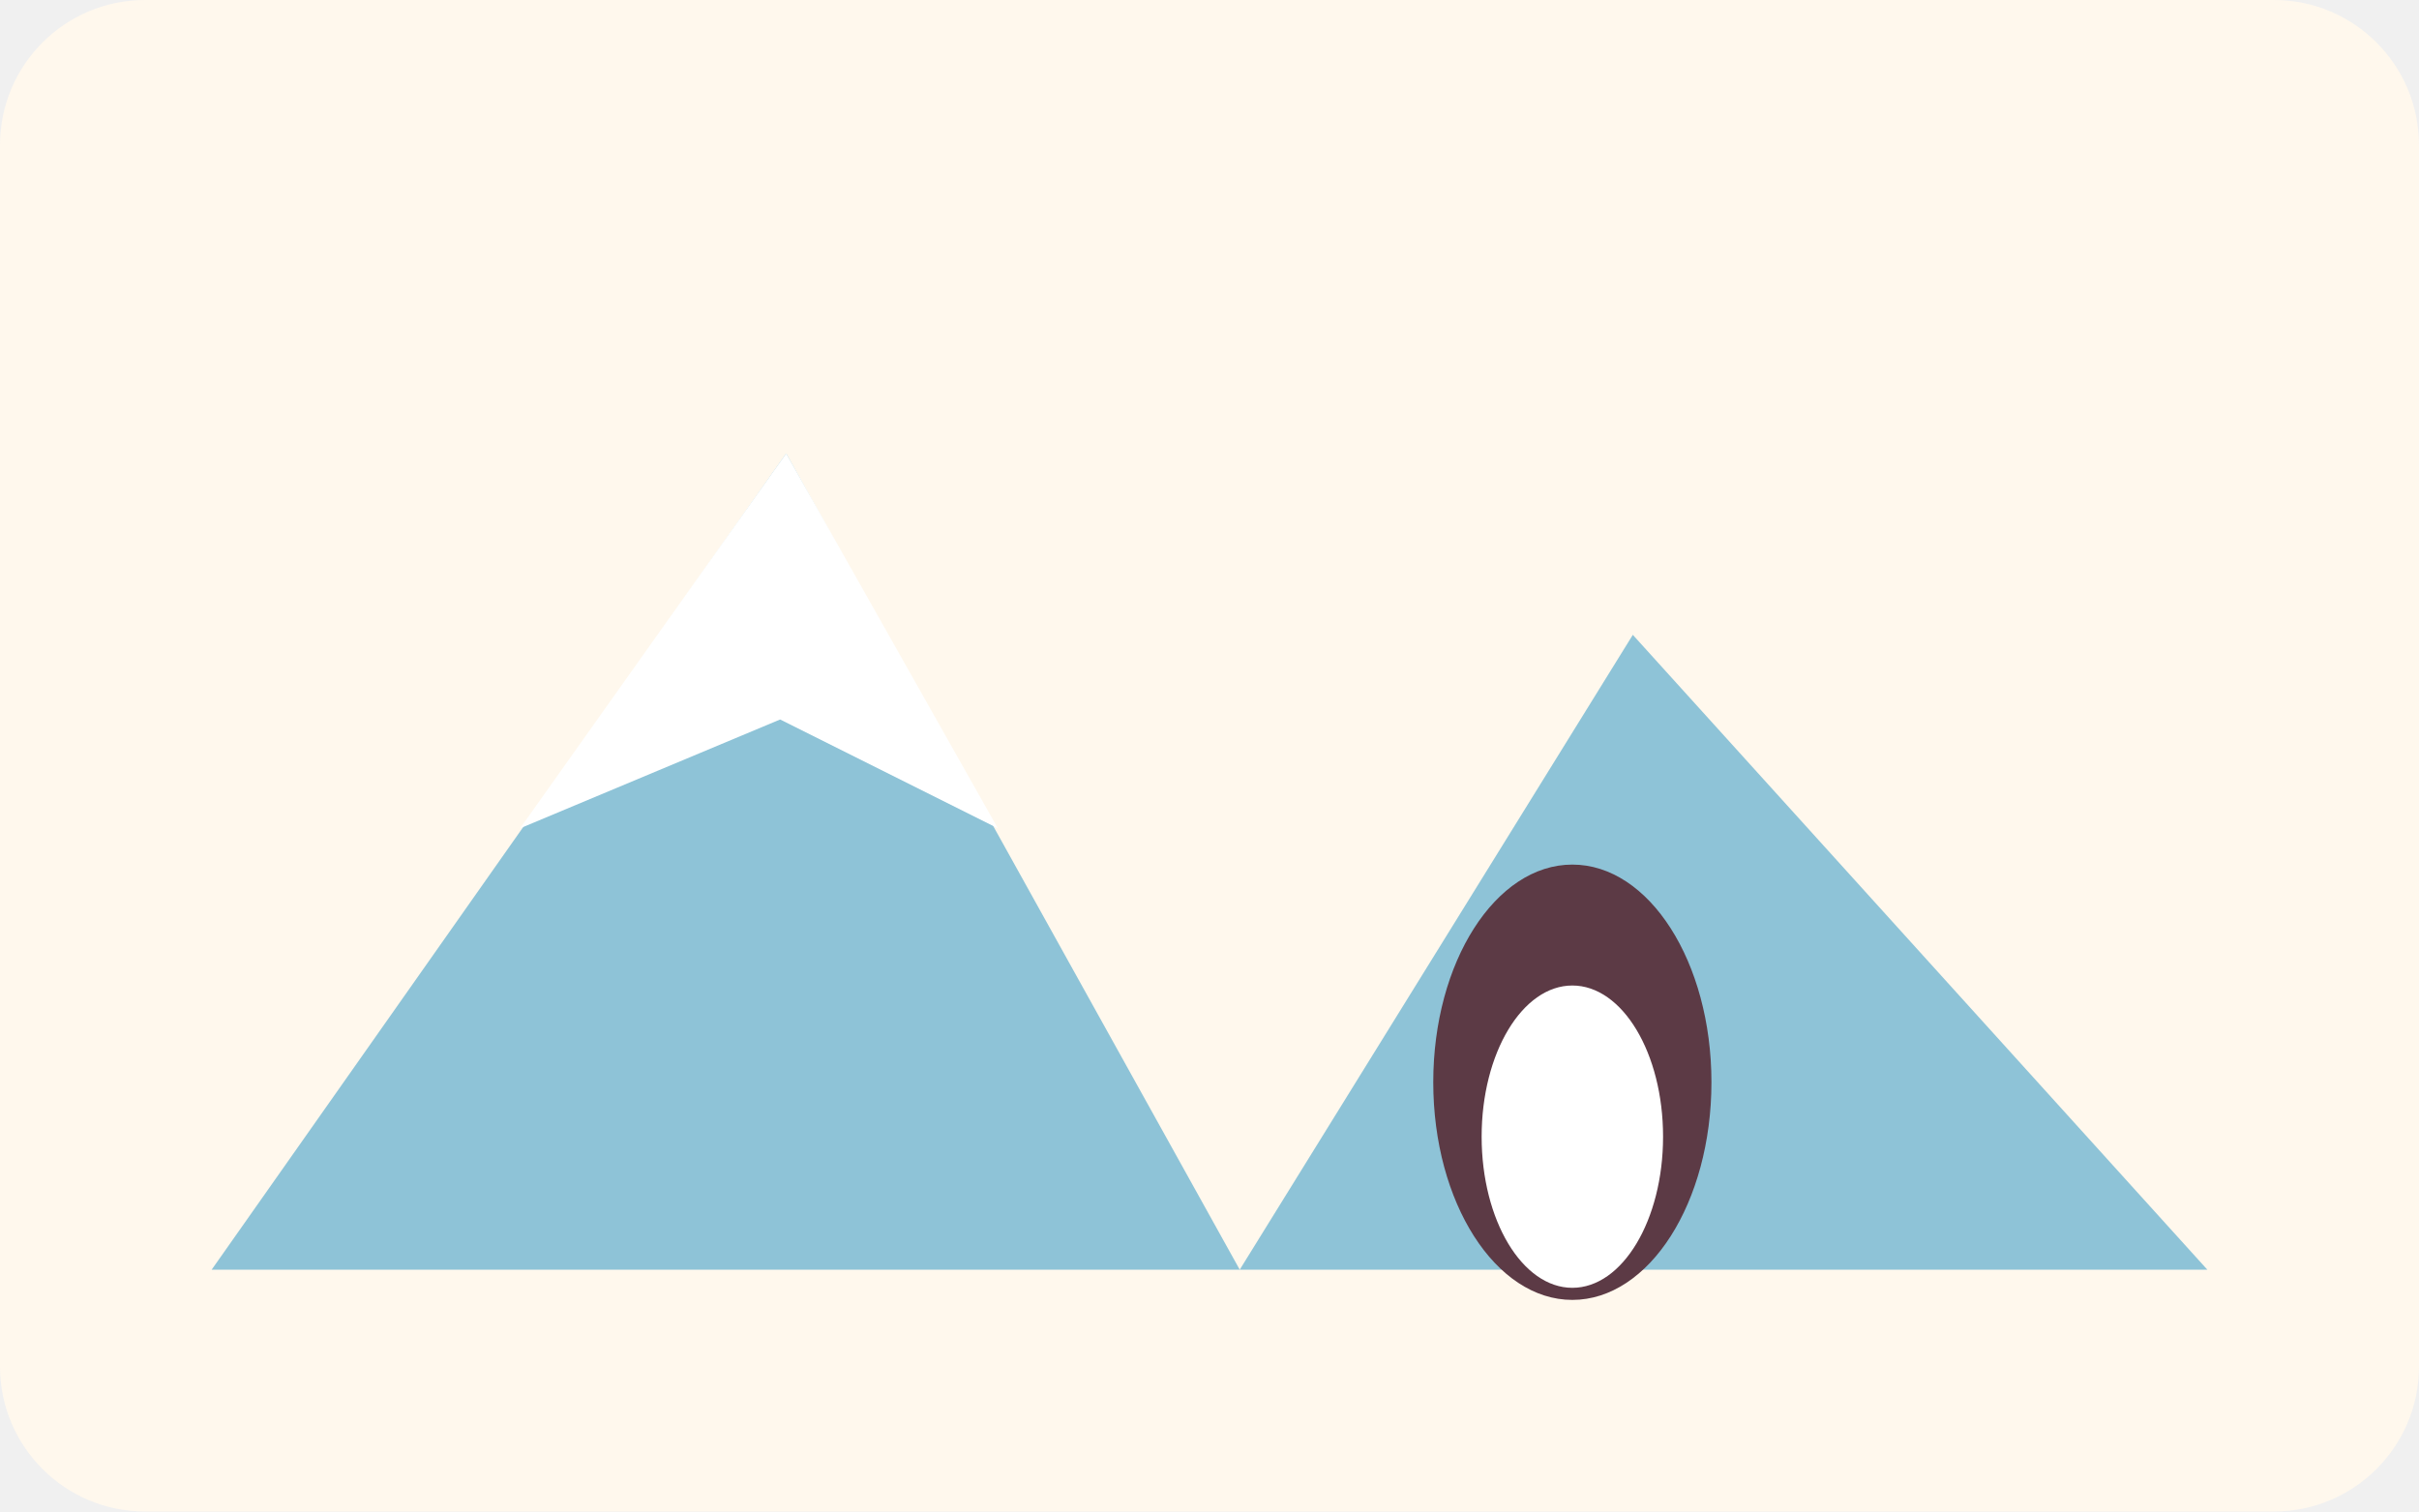
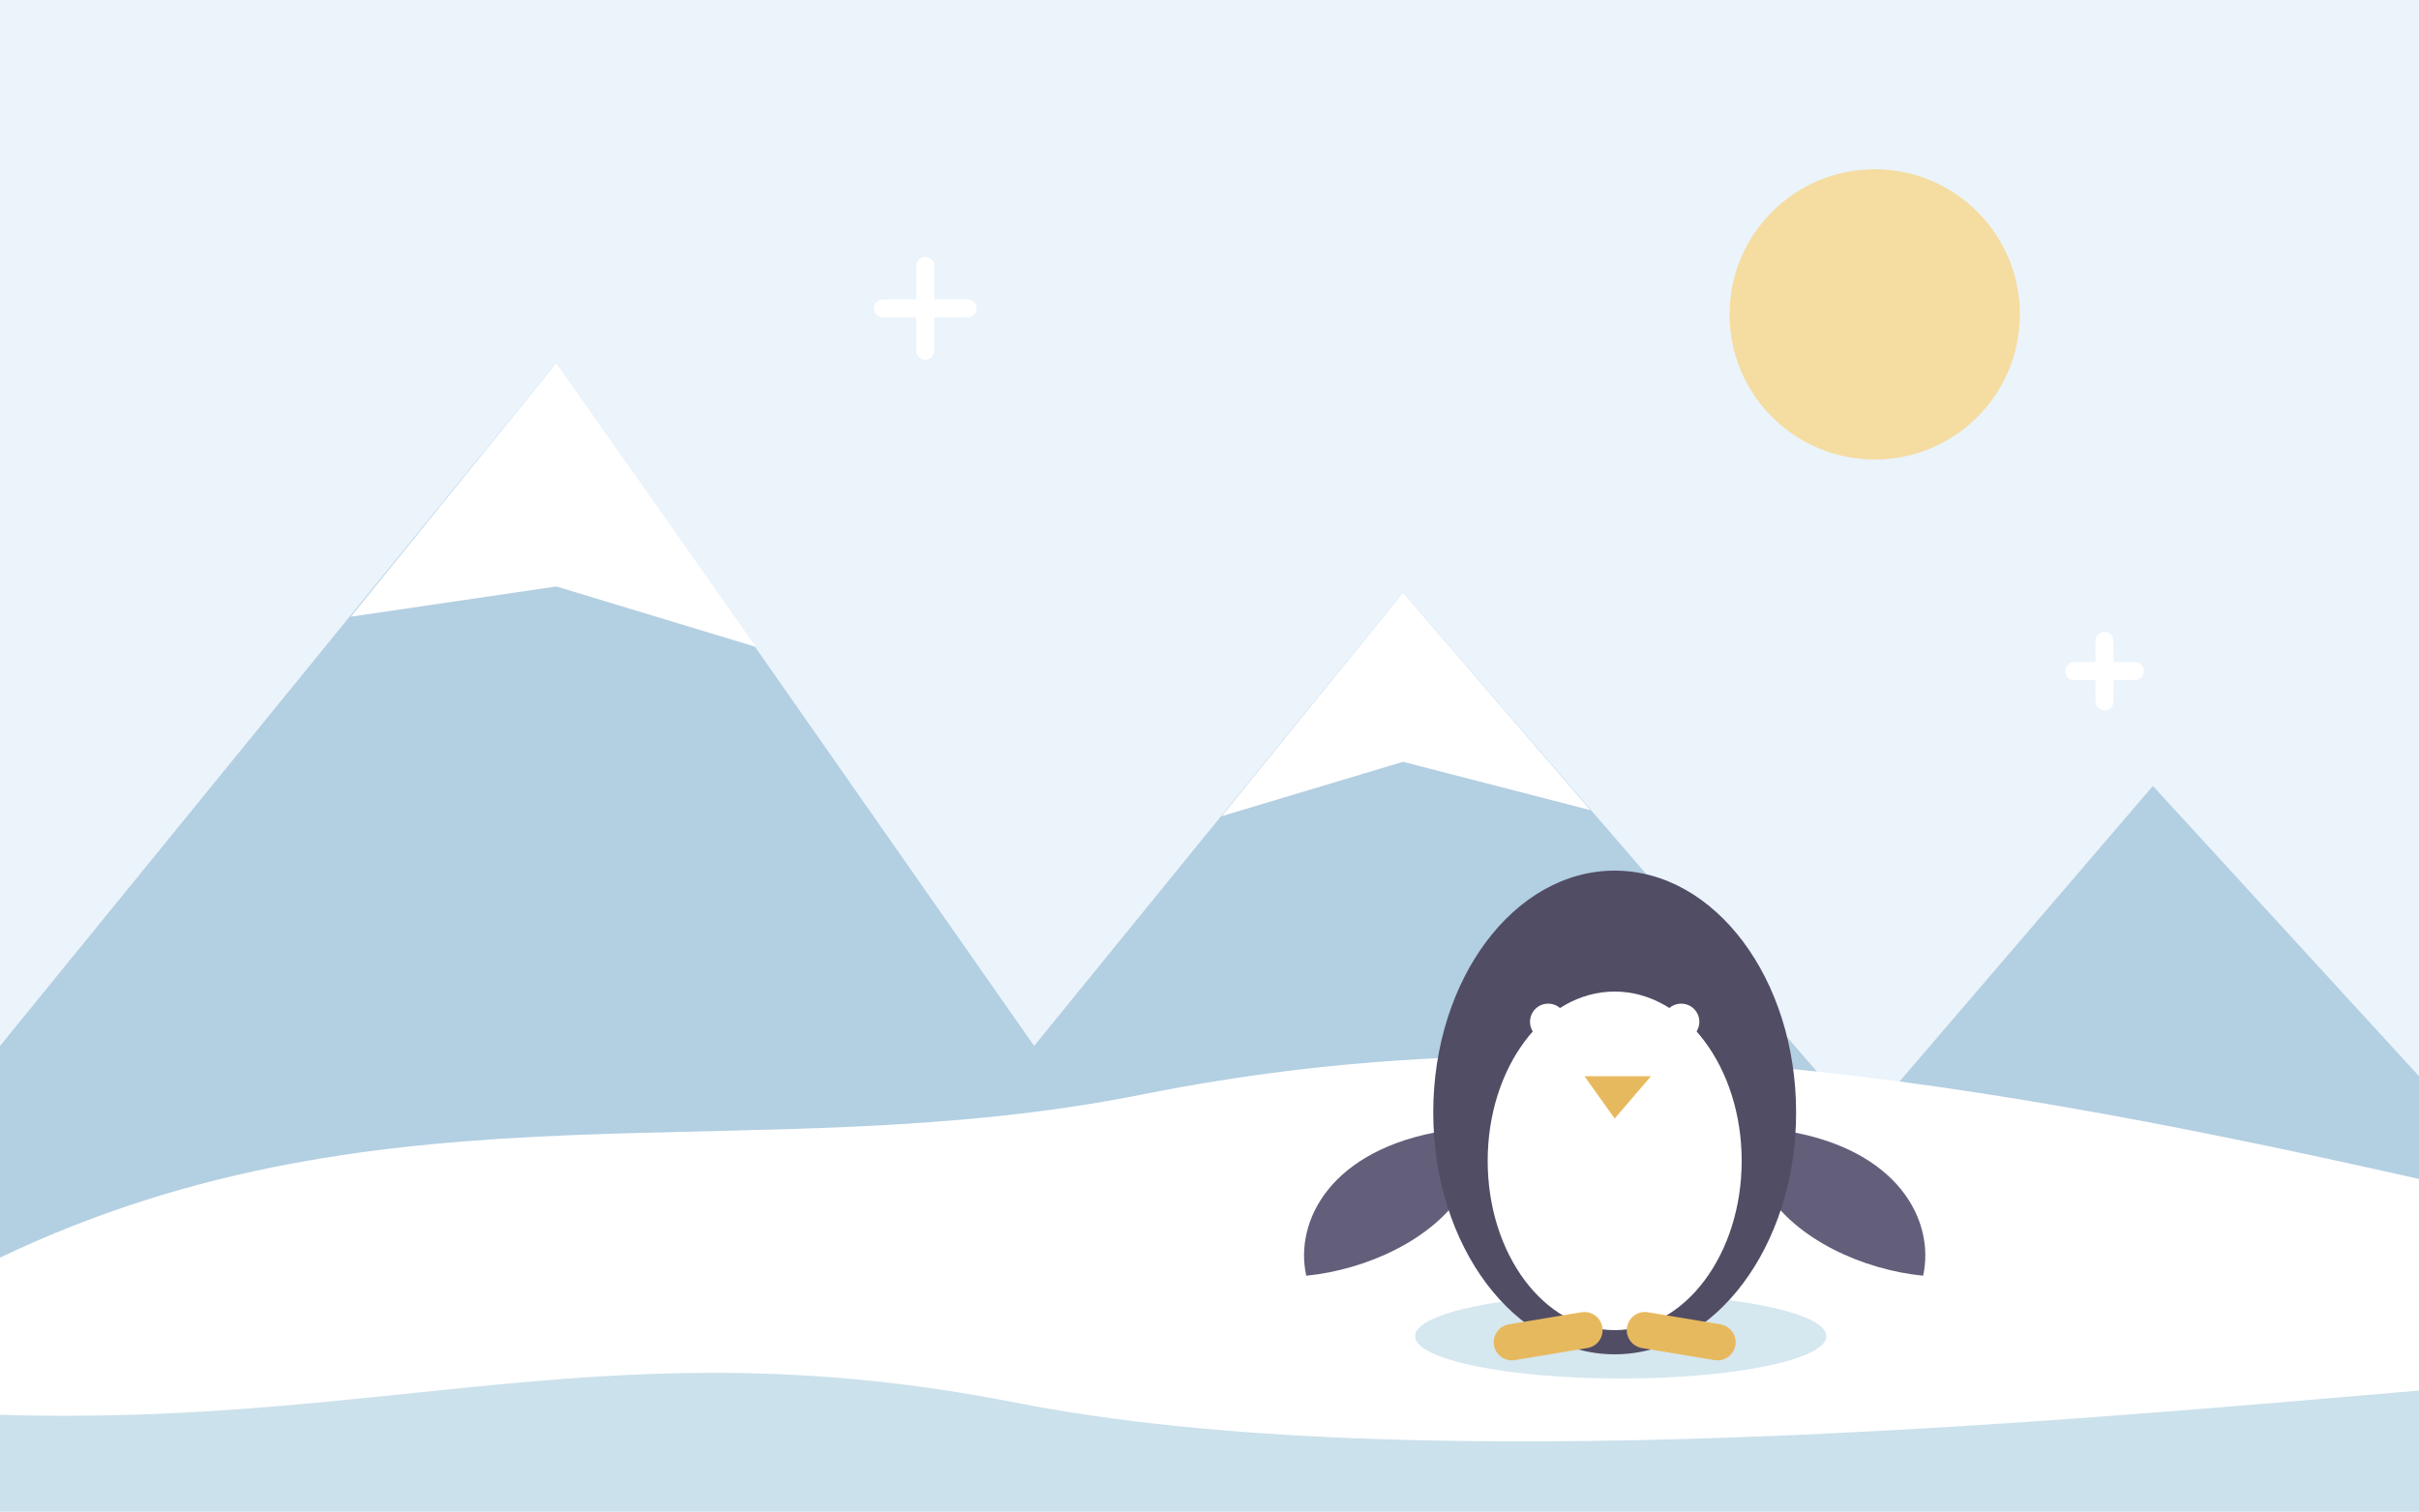
- <svg xmlns="http://www.w3.org/2000/svg" viewBox="0 0 400 250">
-   <rect width="400" height="250" rx="24" fill="#fff8ed" />
-   <path d="m35 210 95-135 75 135 65-105 95 105Z" fill="#8ec3d7" />
-   <path d="m86 137 44-62 35 62-36-18Z" fill="white" />
-   <ellipse cx="260" cy="179" rx="23" ry="36" fill="#5c3a45" />
-   <ellipse cx="260" cy="188" rx="15" ry="25" fill="white" />
+ <svg xmlns="http://www.w3.org/2000/svg" viewBox="0 0 400 250" fill="none">
+   <path fill="#EBF3FB" d="M0 0h400v250H0z" />
+   <circle cx="310" cy="52" r="24" fill="#F5DCA0" />
+   <path d="m0 173 92-113 79 113 61-75 76 88 48-56 44 48v72H0Z" fill="#B3CFE2" />
+   <path d="m58 102 34-42 33 47-33-10ZM202 135l30-37 31 36-31-8Z" fill="white" />
+   <path d="M0 208c65-31 124-14 189-27s127-5 211 14v55H0Z" fill="white" />
+   <path d="M0 234c65 2 102-15 168-2s173 3 232-2v20H0Z" fill="#CBE1EC" />
+   <ellipse cx="268" cy="221" rx="34" ry="7" fill="#D5E7EF" />
+   <path d="M239 187c-19 3-25 15-23 24 10-1 21-6 26-14m53-10c19 3 25 15 23 24-10-1-21-6-26-14" fill="#635E7A" />
+   <ellipse cx="267" cy="184" rx="30" ry="40" fill="#514D65" />
+   <ellipse cx="267" cy="192" rx="21" ry="28" fill="white" />
+   <circle cx="256" cy="169" r="3" fill="white" />
+   <circle cx="278" cy="169" r="3" fill="white" />
+   <path d="m262 178 5 7 6-7Z" fill="#E7B95E" />
+   <path d="m250 222 12-2m10 0 12 2" stroke="#E7B95E" stroke-width="6" stroke-linecap="round" />
+   <path d="M153 44v14m-7-7h14M348 106v10m-5-5h10" stroke="white" stroke-width="3" stroke-linecap="round" />
</svg>
